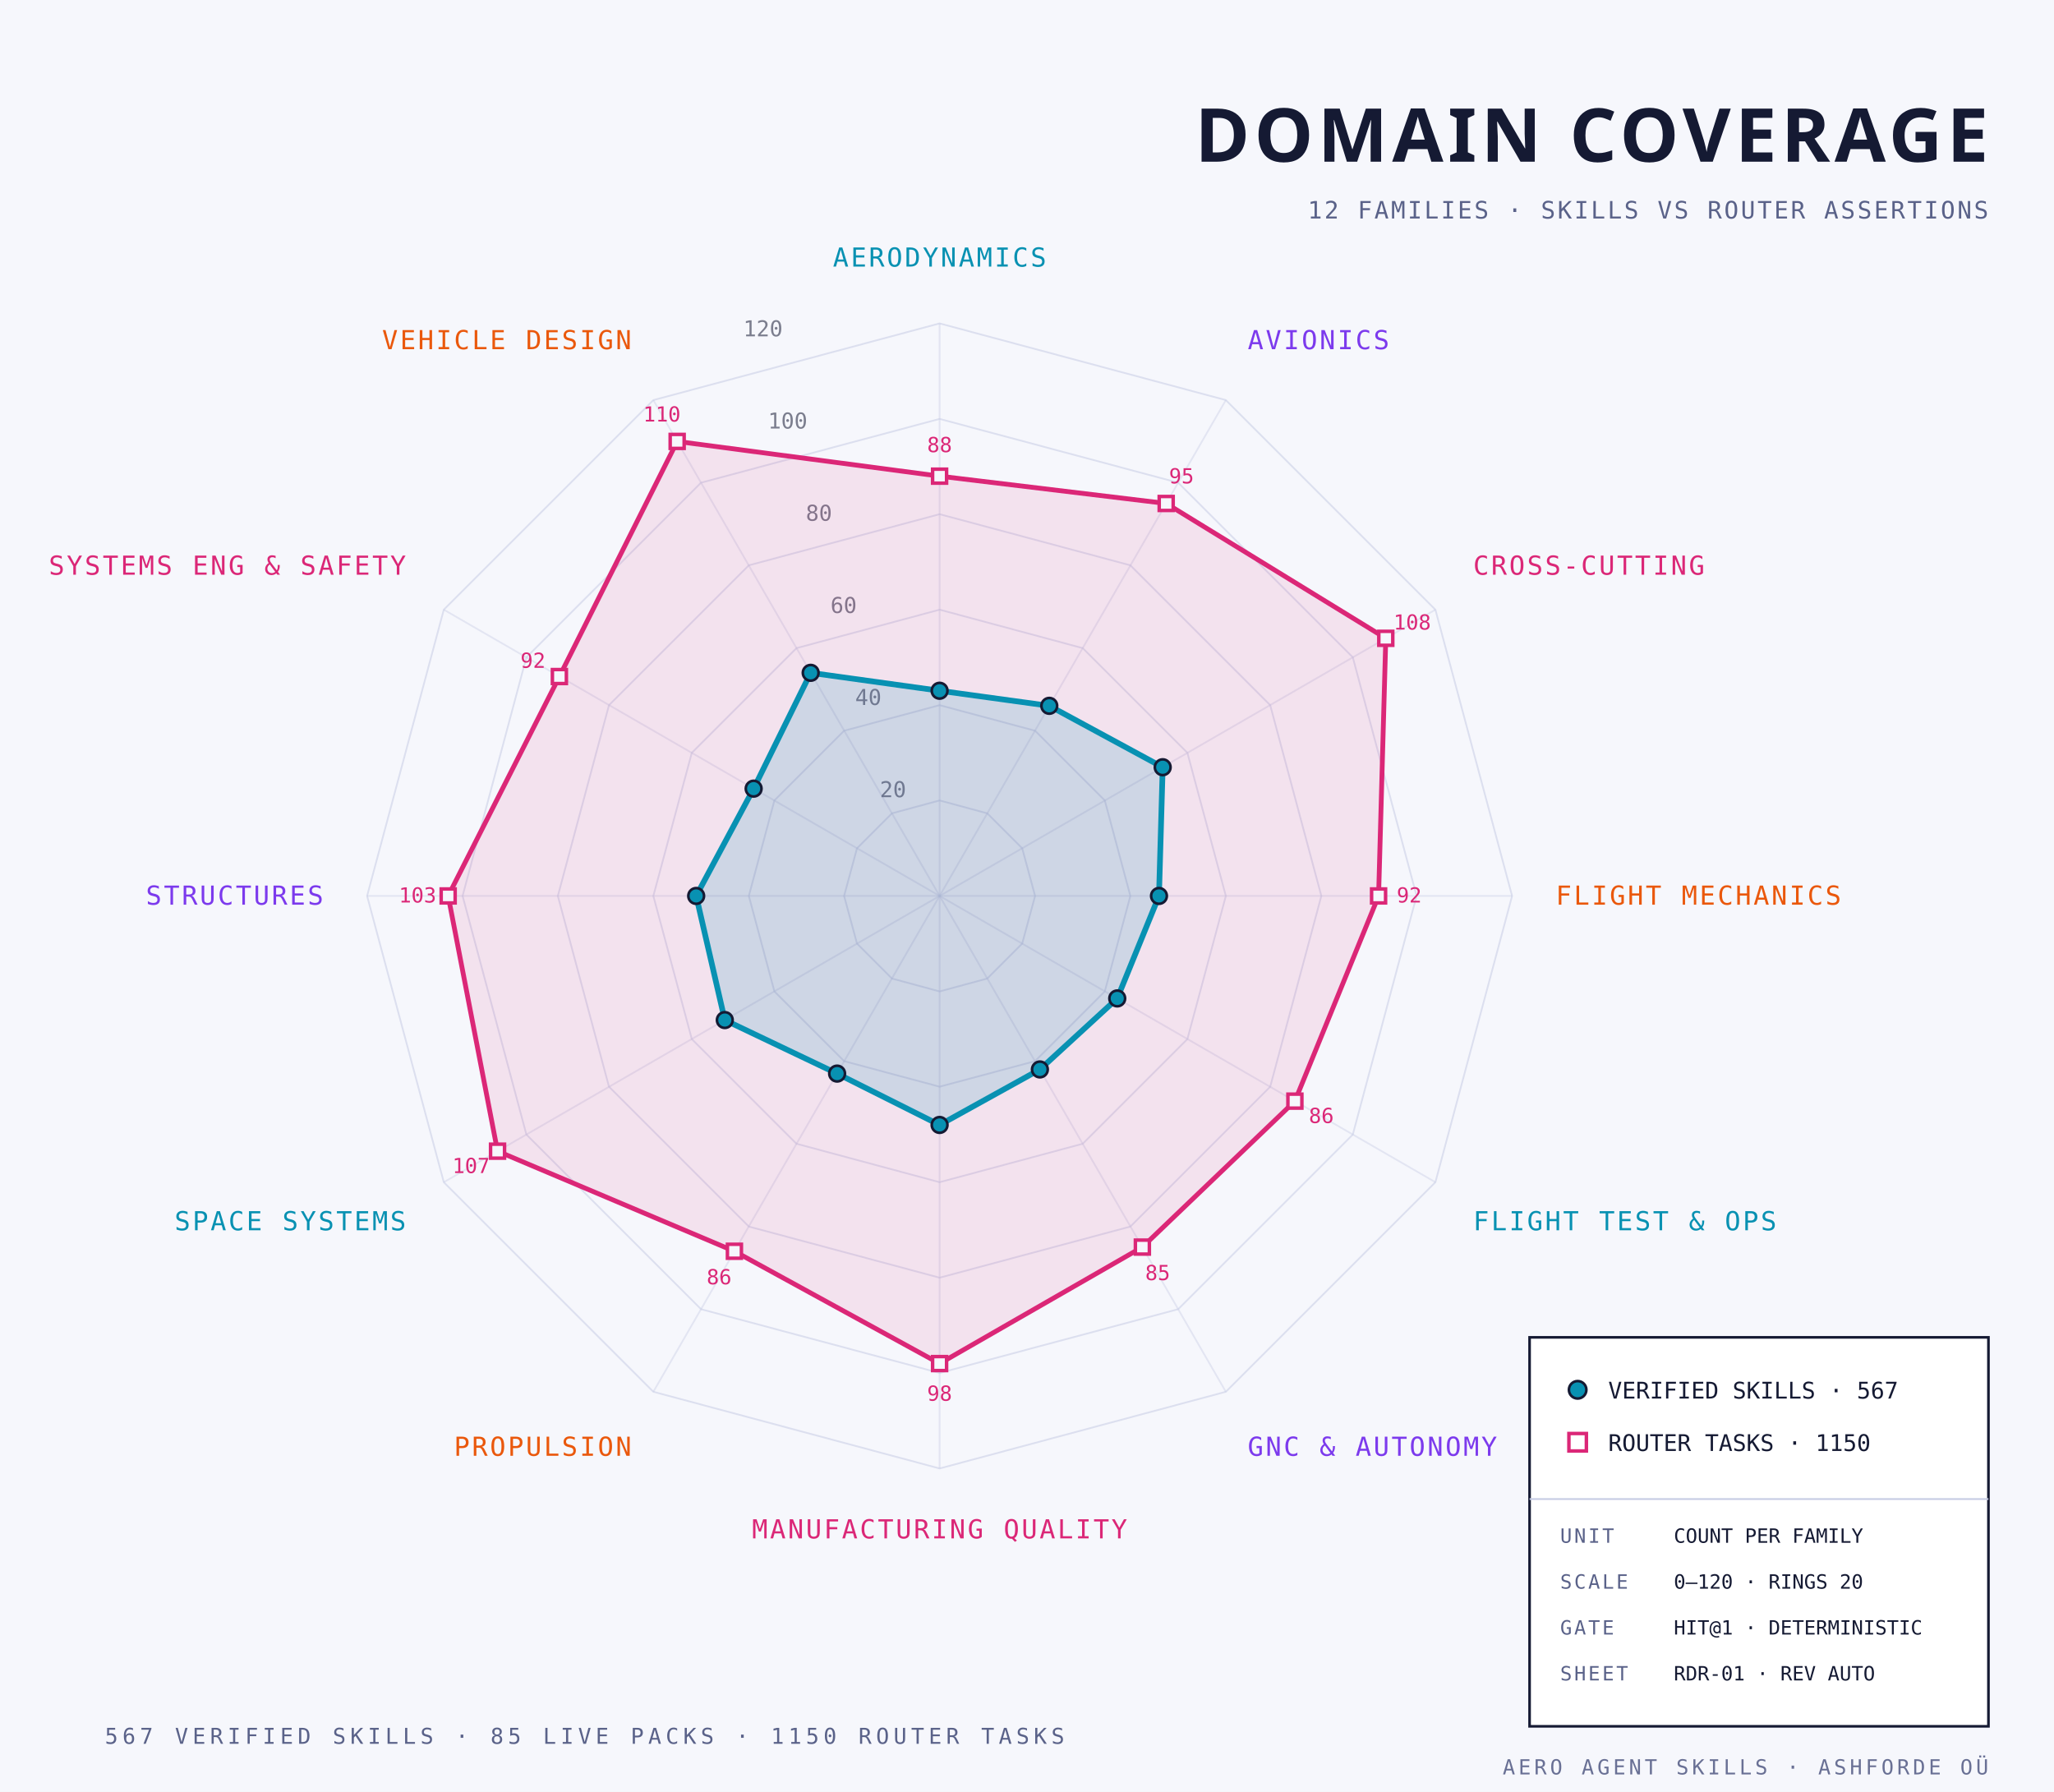
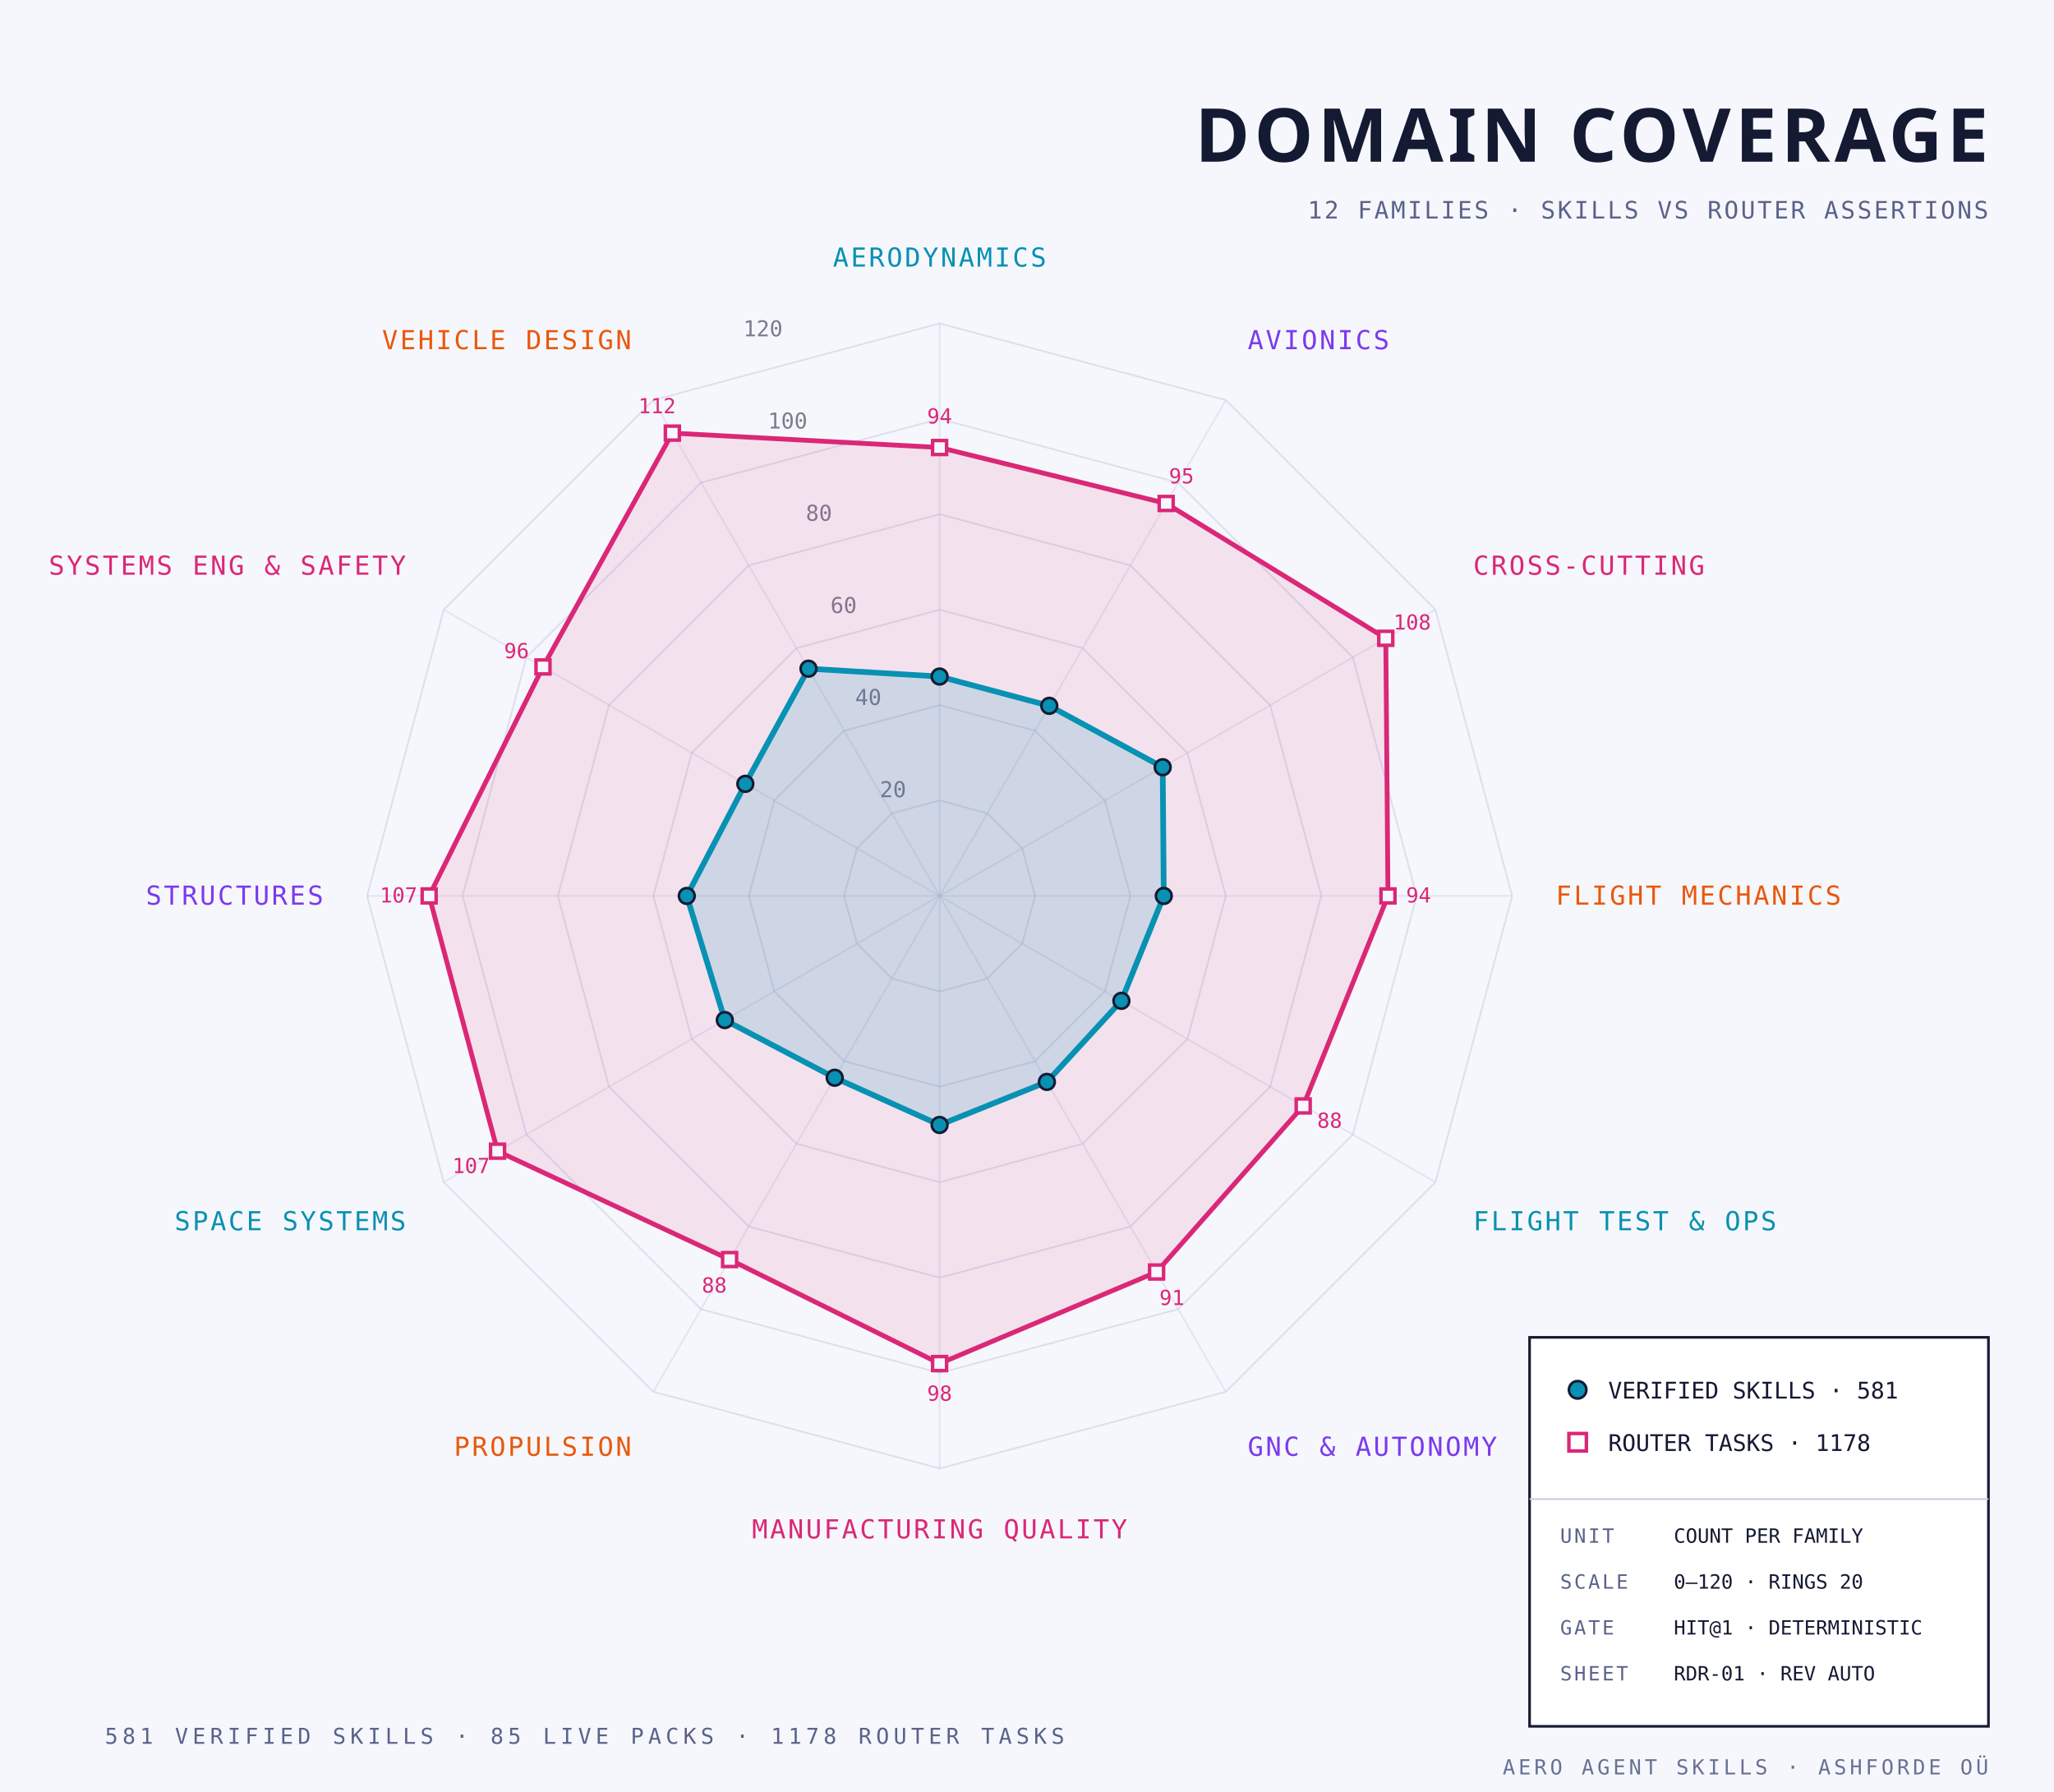
<svg xmlns="http://www.w3.org/2000/svg" width="940" height="820" viewBox="0 0 940 820">
  <style>
    .mono { font-family: "JetBrains Mono", "IBM Plex Mono", "Menlo", monospace; }
    .cond { font-family: "Barlow Condensed", "DIN Condensed", "Arial Narrow", sans-serif; font-weight: 700; text-transform: uppercase; }
    .serif { font-family: "Instrument Serif", Georgia, serif; font-style: italic; }
  </style>
  <rect width="940" height="820" fill="#f6f7fc" />
  <polygon points="430.0,366.3 451.8,372.2 467.8,388.2 473.7,410.0 467.8,431.8 451.8,447.8 430.0,453.7 408.2,447.8 392.2,431.8 386.3,410.0 392.2,388.2 408.2,372.2" fill="none" stroke="#c6cce4" stroke-width="0.8" stroke-opacity="0.55" />
  <polygon points="430.0,322.7 473.7,334.4 505.6,366.3 517.3,410.0 505.6,453.7 473.7,485.6 430.0,497.3 386.3,485.6 354.4,453.7 342.7,410.0 354.4,366.3 386.3,334.4" fill="none" stroke="#c6cce4" stroke-width="0.8" stroke-opacity="0.55" />
  <polygon points="430.0,279.0 495.5,296.6 543.4,344.5 561.0,410.0 543.4,475.5 495.5,523.4 430.0,541.0 364.5,523.4 316.6,475.5 299.0,410.0 316.6,344.5 364.5,296.6" fill="none" stroke="#c6cce4" stroke-width="0.8" stroke-opacity="0.55" />
  <polygon points="430.0,235.3 517.3,258.7 581.3,322.7 604.7,410.0 581.3,497.3 517.3,561.3 430.0,584.7 342.7,561.3 278.7,497.3 255.3,410.0 278.7,322.7 342.7,258.7" fill="none" stroke="#c6cce4" stroke-width="0.8" stroke-opacity="0.55" />
  <polygon points="430.0,191.7 539.2,220.9 619.1,300.8 648.3,410.0 619.1,519.2 539.2,599.1 430.0,628.3 320.8,599.1 240.9,519.2 211.7,410.0 240.9,300.8 320.8,220.9" fill="none" stroke="#c6cce4" stroke-width="0.8" stroke-opacity="0.55" />
  <polygon points="430.0,148.0 561.0,183.1 656.9,279.0 692.0,410.0 656.9,541.0 561.0,636.9 430.0,672.0 299.0,636.9 203.1,541.0 168.0,410.0 203.1,279.0 299.0,183.1" fill="none" stroke="#c6cce4" stroke-width="0.8" stroke-opacity="0.55" />
  <line x1="430" y1="410" x2="430.0" y2="148.0" stroke="#c6cce4" stroke-width="0.8" stroke-opacity="0.4" />
  <line x1="430" y1="410" x2="561.0" y2="183.1" stroke="#c6cce4" stroke-width="0.8" stroke-opacity="0.4" />
  <line x1="430" y1="410" x2="656.9" y2="279.0" stroke="#c6cce4" stroke-width="0.8" stroke-opacity="0.4" />
  <line x1="430" y1="410" x2="692.0" y2="410.0" stroke="#c6cce4" stroke-width="0.8" stroke-opacity="0.4" />
  <line x1="430" y1="410" x2="656.9" y2="541.0" stroke="#c6cce4" stroke-width="0.8" stroke-opacity="0.4" />
  <line x1="430" y1="410" x2="561.0" y2="636.9" stroke="#c6cce4" stroke-width="0.8" stroke-opacity="0.4" />
  <line x1="430" y1="410" x2="430.0" y2="672.0" stroke="#c6cce4" stroke-width="0.8" stroke-opacity="0.4" />
  <line x1="430" y1="410" x2="299.0" y2="636.9" stroke="#c6cce4" stroke-width="0.8" stroke-opacity="0.4" />
  <line x1="430" y1="410" x2="203.1" y2="541.0" stroke="#c6cce4" stroke-width="0.8" stroke-opacity="0.4" />
  <line x1="430" y1="410" x2="168.0" y2="410.0" stroke="#c6cce4" stroke-width="0.8" stroke-opacity="0.4" />
  <line x1="430" y1="410" x2="203.1" y2="279.0" stroke="#c6cce4" stroke-width="0.8" stroke-opacity="0.4" />
  <line x1="430" y1="410" x2="299.0" y2="183.1" stroke="#c6cce4" stroke-width="0.8" stroke-opacity="0.4" />
  <text class="mono" x="414.7" y="364.8" text-anchor="end" font-size="10" fill="#151a33" opacity="0.55">20</text>
  <text class="mono" x="403.4" y="322.6" text-anchor="end" font-size="10" fill="#151a33" opacity="0.55">40</text>
  <text class="mono" x="392.1" y="280.5" text-anchor="end" font-size="10" fill="#151a33" opacity="0.55">60</text>
  <text class="mono" x="380.8" y="238.3" text-anchor="end" font-size="10" fill="#151a33" opacity="0.55">80</text>
  <text class="mono" x="369.5" y="196.1" text-anchor="end" font-size="10" fill="#151a33" opacity="0.55">100</text>
  <text class="mono" x="358.2" y="153.9" text-anchor="end" font-size="10" fill="#151a33" opacity="0.55">120</text>
  <text class="mono" x="430.0" y="122.0" text-anchor="middle" font-size="12" fill="#0891b2" letter-spacing="1">AERODYNAMICS</text>
  <text class="mono" x="571.0" y="159.8" text-anchor="start" font-size="12" fill="#7c3aed" letter-spacing="1">AVIONICS</text>
  <text class="mono" x="674.2" y="263.0" text-anchor="start" font-size="12" fill="#db2777" letter-spacing="1">CROSS-CUTTING</text>
  <text class="mono" x="712.0" y="414.0" text-anchor="start" font-size="12" fill="#ea580c" letter-spacing="1">FLIGHT MECHANICS</text>
  <text class="mono" x="674.2" y="563.0" text-anchor="start" font-size="12" fill="#0891b2" letter-spacing="1">FLIGHT TEST &amp; OPS</text>
  <text class="mono" x="571.0" y="666.2" text-anchor="start" font-size="12" fill="#7c3aed" letter-spacing="1">GNC &amp; AUTONOMY</text>
  <text class="mono" x="430.0" y="704.0" text-anchor="middle" font-size="12" fill="#db2777" letter-spacing="1">MANUFACTURING QUALITY</text>
  <text class="mono" x="289.0" y="666.2" text-anchor="end" font-size="12" fill="#ea580c" letter-spacing="1">PROPULSION</text>
  <text class="mono" x="185.8" y="563.0" text-anchor="end" font-size="12" fill="#0891b2" letter-spacing="1">SPACE SYSTEMS</text>
  <text class="mono" x="148.0" y="414.0" text-anchor="end" font-size="12" fill="#7c3aed" letter-spacing="1">STRUCTURES</text>
  <text class="mono" x="185.8" y="263.0" text-anchor="end" font-size="12" fill="#db2777" letter-spacing="1">SYSTEMS ENG &amp; SAFETY</text>
  <text class="mono" x="289.0" y="159.8" text-anchor="end" font-size="12" fill="#ea580c" letter-spacing="1">VEHICLE DESIGN</text>
-   <polygon points="430.0,217.9 533.7,230.4 634.2,292.1 630.9,410.0 592.6,503.9 522.8,570.7 430.0,624.0 336.1,572.6 227.7,526.8 205.1,410.0 256.0,309.6 309.9,202.0" fill="#db2777" fill-opacity="0.10" stroke="#db2777" stroke-width="2.2" />
-   <rect x="426.8" y="214.7" width="6.4" height="6.4" fill="#f6f7fc" stroke="#db2777" stroke-width="1.6" />
+   <polygon points="430.0,204.8 533.7,230.4 634.2,292.1 635.2,410.0 596.4,506.1 529.3,582.1 430.0,624.0 333.9,576.4 227.7,526.8 196.4,410.0 248.5,305.2 307.7,198.2" fill="#db2777" fill-opacity="0.10" stroke="#db2777" stroke-width="2.2" />
+   <rect x="426.8" y="201.6" width="6.4" height="6.4" fill="#f6f7fc" stroke="#db2777" stroke-width="1.6" />
  <rect x="530.5" y="227.2" width="6.4" height="6.4" fill="#f6f7fc" stroke="#db2777" stroke-width="1.6" />
  <rect x="631.0" y="288.9" width="6.4" height="6.4" fill="#f6f7fc" stroke="#db2777" stroke-width="1.6" />
-   <rect x="627.7" y="406.8" width="6.4" height="6.4" fill="#f6f7fc" stroke="#db2777" stroke-width="1.6" />
-   <rect x="589.4" y="500.7" width="6.4" height="6.4" fill="#f6f7fc" stroke="#db2777" stroke-width="1.6" />
-   <rect x="519.6" y="567.5" width="6.4" height="6.4" fill="#f6f7fc" stroke="#db2777" stroke-width="1.6" />
+   <rect x="632.0" y="406.8" width="6.4" height="6.4" fill="#f6f7fc" stroke="#db2777" stroke-width="1.6" />
+   <rect x="593.2" y="502.9" width="6.4" height="6.4" fill="#f6f7fc" stroke="#db2777" stroke-width="1.6" />
+   <rect x="526.1" y="578.9" width="6.4" height="6.4" fill="#f6f7fc" stroke="#db2777" stroke-width="1.6" />
  <rect x="426.8" y="620.8" width="6.4" height="6.4" fill="#f6f7fc" stroke="#db2777" stroke-width="1.6" />
-   <rect x="332.9" y="569.4" width="6.4" height="6.4" fill="#f6f7fc" stroke="#db2777" stroke-width="1.6" />
+   <rect x="330.7" y="573.2" width="6.4" height="6.4" fill="#f6f7fc" stroke="#db2777" stroke-width="1.6" />
  <rect x="224.5" y="523.6" width="6.4" height="6.4" fill="#f6f7fc" stroke="#db2777" stroke-width="1.6" />
-   <rect x="201.9" y="406.8" width="6.4" height="6.4" fill="#f6f7fc" stroke="#db2777" stroke-width="1.6" />
-   <rect x="252.8" y="306.4" width="6.4" height="6.4" fill="#f6f7fc" stroke="#db2777" stroke-width="1.6" />
-   <rect x="306.7" y="198.8" width="6.4" height="6.4" fill="#f6f7fc" stroke="#db2777" stroke-width="1.6" />
-   <polygon points="430.0,316.1 480.2,323.0 532.1,351.1 530.4,410.0 511.3,456.9 475.9,489.4 430.0,514.8 383.1,491.3 331.7,466.8 318.6,410.0 344.9,360.9 371.0,307.9" fill="#0891b2" fill-opacity="0.16" stroke="#0891b2" stroke-width="2.6" />
-   <circle cx="430.0" cy="316.1" r="3.6" fill="#0891b2" stroke="#151a33" stroke-width="1.2" />
+   <rect x="193.2" y="406.8" width="6.4" height="6.4" fill="#f6f7fc" stroke="#db2777" stroke-width="1.6" />
+   <rect x="245.3" y="302.0" width="6.4" height="6.4" fill="#f6f7fc" stroke="#db2777" stroke-width="1.6" />
+   <rect x="304.5" y="195.0" width="6.4" height="6.4" fill="#f6f7fc" stroke="#db2777" stroke-width="1.6" />
+   <polygon points="430.0,309.6 480.2,323.0 532.1,351.1 532.6,410.0 513.2,458.0 479.1,495.1 430.0,514.8 382.0,493.2 331.7,466.8 314.3,410.0 341.1,358.7 370.0,306.0" fill="#0891b2" fill-opacity="0.16" stroke="#0891b2" stroke-width="2.6" />
+   <circle cx="430.0" cy="309.6" r="3.6" fill="#0891b2" stroke="#151a33" stroke-width="1.2" />
  <circle cx="480.2" cy="323.0" r="3.6" fill="#0891b2" stroke="#151a33" stroke-width="1.2" />
  <circle cx="532.1" cy="351.1" r="3.6" fill="#0891b2" stroke="#151a33" stroke-width="1.2" />
-   <circle cx="530.4" cy="410.0" r="3.6" fill="#0891b2" stroke="#151a33" stroke-width="1.2" />
-   <circle cx="511.3" cy="456.9" r="3.6" fill="#0891b2" stroke="#151a33" stroke-width="1.2" />
-   <circle cx="475.9" cy="489.4" r="3.6" fill="#0891b2" stroke="#151a33" stroke-width="1.2" />
+   <circle cx="532.6" cy="410.0" r="3.6" fill="#0891b2" stroke="#151a33" stroke-width="1.2" />
+   <circle cx="513.2" cy="458.0" r="3.6" fill="#0891b2" stroke="#151a33" stroke-width="1.2" />
+   <circle cx="479.1" cy="495.1" r="3.6" fill="#0891b2" stroke="#151a33" stroke-width="1.2" />
  <circle cx="430.0" cy="514.8" r="3.6" fill="#0891b2" stroke="#151a33" stroke-width="1.2" />
-   <circle cx="383.1" cy="491.3" r="3.6" fill="#0891b2" stroke="#151a33" stroke-width="1.2" />
+   <circle cx="382.0" cy="493.2" r="3.6" fill="#0891b2" stroke="#151a33" stroke-width="1.2" />
  <circle cx="331.7" cy="466.8" r="3.6" fill="#0891b2" stroke="#151a33" stroke-width="1.2" />
-   <circle cx="318.6" cy="410.0" r="3.6" fill="#0891b2" stroke="#151a33" stroke-width="1.2" />
-   <circle cx="344.9" cy="360.9" r="3.6" fill="#0891b2" stroke="#151a33" stroke-width="1.2" />
-   <circle cx="371.0" cy="307.9" r="3.6" fill="#0891b2" stroke="#151a33" stroke-width="1.2" />
-   <text class="mono" x="430.0" y="206.9" text-anchor="middle" font-size="9.5" fill="#db2777">88</text>
+   <circle cx="314.3" cy="410.0" r="3.6" fill="#0891b2" stroke="#151a33" stroke-width="1.2" />
+   <circle cx="341.1" cy="358.7" r="3.6" fill="#0891b2" stroke="#151a33" stroke-width="1.2" />
+   <circle cx="370.0" cy="306.0" r="3.6" fill="#0891b2" stroke="#151a33" stroke-width="1.2" />
+   <text class="mono" x="430.0" y="193.8" text-anchor="middle" font-size="9.5" fill="#db2777">94</text>
  <text class="mono" x="540.7" y="221.2" text-anchor="middle" font-size="9.5" fill="#db2777">95</text>
  <text class="mono" x="646.3" y="288.1" text-anchor="middle" font-size="9.5" fill="#db2777">108</text>
-   <text class="mono" x="644.9" y="413.0" text-anchor="middle" font-size="9.5" fill="#db2777">92</text>
-   <text class="mono" x="604.7" y="513.9" text-anchor="middle" font-size="9.5" fill="#db2777">86</text>
-   <text class="mono" x="529.8" y="585.8" text-anchor="middle" font-size="9.5" fill="#db2777">85</text>
+   <text class="mono" x="649.2" y="413.0" text-anchor="middle" font-size="9.5" fill="#db2777">94</text>
+   <text class="mono" x="608.5" y="516.1" text-anchor="middle" font-size="9.5" fill="#db2777">88</text>
+   <text class="mono" x="536.3" y="597.2" text-anchor="middle" font-size="9.5" fill="#db2777">91</text>
  <text class="mono" x="430.0" y="641.0" text-anchor="middle" font-size="9.5" fill="#db2777">98</text>
-   <text class="mono" x="329.1" y="587.7" text-anchor="middle" font-size="9.5" fill="#db2777">86</text>
+   <text class="mono" x="326.9" y="591.5" text-anchor="middle" font-size="9.5" fill="#db2777">88</text>
  <text class="mono" x="215.6" y="536.8" text-anchor="middle" font-size="9.5" fill="#db2777">107</text>
-   <text class="mono" x="191.1" y="413.0" text-anchor="middle" font-size="9.5" fill="#db2777">103</text>
-   <text class="mono" x="243.9" y="305.6" text-anchor="middle" font-size="9.5" fill="#db2777">92</text>
-   <text class="mono" x="302.9" y="192.9" text-anchor="middle" font-size="9.5" fill="#db2777">110</text>
+   <text class="mono" x="182.4" y="413.0" text-anchor="middle" font-size="9.5" fill="#db2777">107</text>
+   <text class="mono" x="236.4" y="301.2" text-anchor="middle" font-size="9.5" fill="#db2777">96</text>
+   <text class="mono" x="300.7" y="189.1" text-anchor="middle" font-size="9.5" fill="#db2777">112</text>
  <text class="cond" x="910.0" y="74.0" text-anchor="end" font-size="34" fill="#151a33" letter-spacing="2">DOMAIN COVERAGE</text>
  <text class="mono" x="910.0" y="100.0" text-anchor="end" font-size="11" fill="#5a6289" letter-spacing="1">12 FAMILIES · SKILLS VS ROUTER ASSERTIONS</text>
  <rect x="700" y="612" width="210" height="178" fill="#ffffff" stroke="#151a33" stroke-width="1.2" />
  <line x1="700" y1="686" x2="910" y2="686" stroke="#c6cce4" stroke-width="0.8" />
  <circle cx="722" cy="636" r="4" fill="#0891b2" stroke="#151a33" stroke-width="1.2" />
-   <text class="mono" x="736.0" y="640.0" text-anchor="start" font-size="10.5" fill="#151a33">VERIFIED SKILLS · 567</text>
+   <text class="mono" x="736.0" y="640.0" text-anchor="start" font-size="10.5" fill="#151a33">VERIFIED SKILLS · 581</text>
  <rect x="718" y="656" width="8" height="8" fill="none" stroke="#db2777" stroke-width="1.6" />
-   <text class="mono" x="736.0" y="664.0" text-anchor="start" font-size="10.5" fill="#151a33">ROUTER TASKS · 1150</text>
+   <text class="mono" x="736.0" y="664.0" text-anchor="start" font-size="10.5" fill="#151a33">ROUTER TASKS · 1178</text>
  <text class="mono" x="714.0" y="706.0" text-anchor="start" font-size="9" fill="#5a6289" letter-spacing="1">UNIT</text>
  <text class="mono" x="766.0" y="706.0" text-anchor="start" font-size="9" fill="#151a33">COUNT PER FAMILY</text>
  <text class="mono" x="714.0" y="727.0" text-anchor="start" font-size="9" fill="#5a6289" letter-spacing="1">SCALE</text>
  <text class="mono" x="766.0" y="727.0" text-anchor="start" font-size="9" fill="#151a33">0–120 · RINGS 20</text>
  <text class="mono" x="714.0" y="748.0" text-anchor="start" font-size="9" fill="#5a6289" letter-spacing="1">GATE</text>
  <text class="mono" x="766.0" y="748.0" text-anchor="start" font-size="9" fill="#151a33">HIT@1 · DETERMINISTIC</text>
  <text class="mono" x="714.0" y="769.0" text-anchor="start" font-size="9" fill="#5a6289" letter-spacing="1">SHEET</text>
  <text class="mono" x="766.0" y="769.0" text-anchor="start" font-size="9" fill="#151a33">RDR-01 · REV AUTO</text>
-   <text class="mono" x="48.0" y="798.0" text-anchor="start" font-size="10" fill="#5a6289" letter-spacing="2">567 VERIFIED SKILLS · 85 LIVE PACKS · 1150 ROUTER TASKS</text>
+   <text class="mono" x="48.0" y="798.0" text-anchor="start" font-size="10" fill="#5a6289" letter-spacing="2">581 VERIFIED SKILLS · 85 LIVE PACKS · 1178 ROUTER TASKS</text>
  <text class="mono" x="910.0" y="812.0" text-anchor="end" font-size="9.5" fill="#5a6289" letter-spacing="1.5" opacity="0.9">AERO AGENT SKILLS · ASHFORDE OÜ</text>
</svg>
